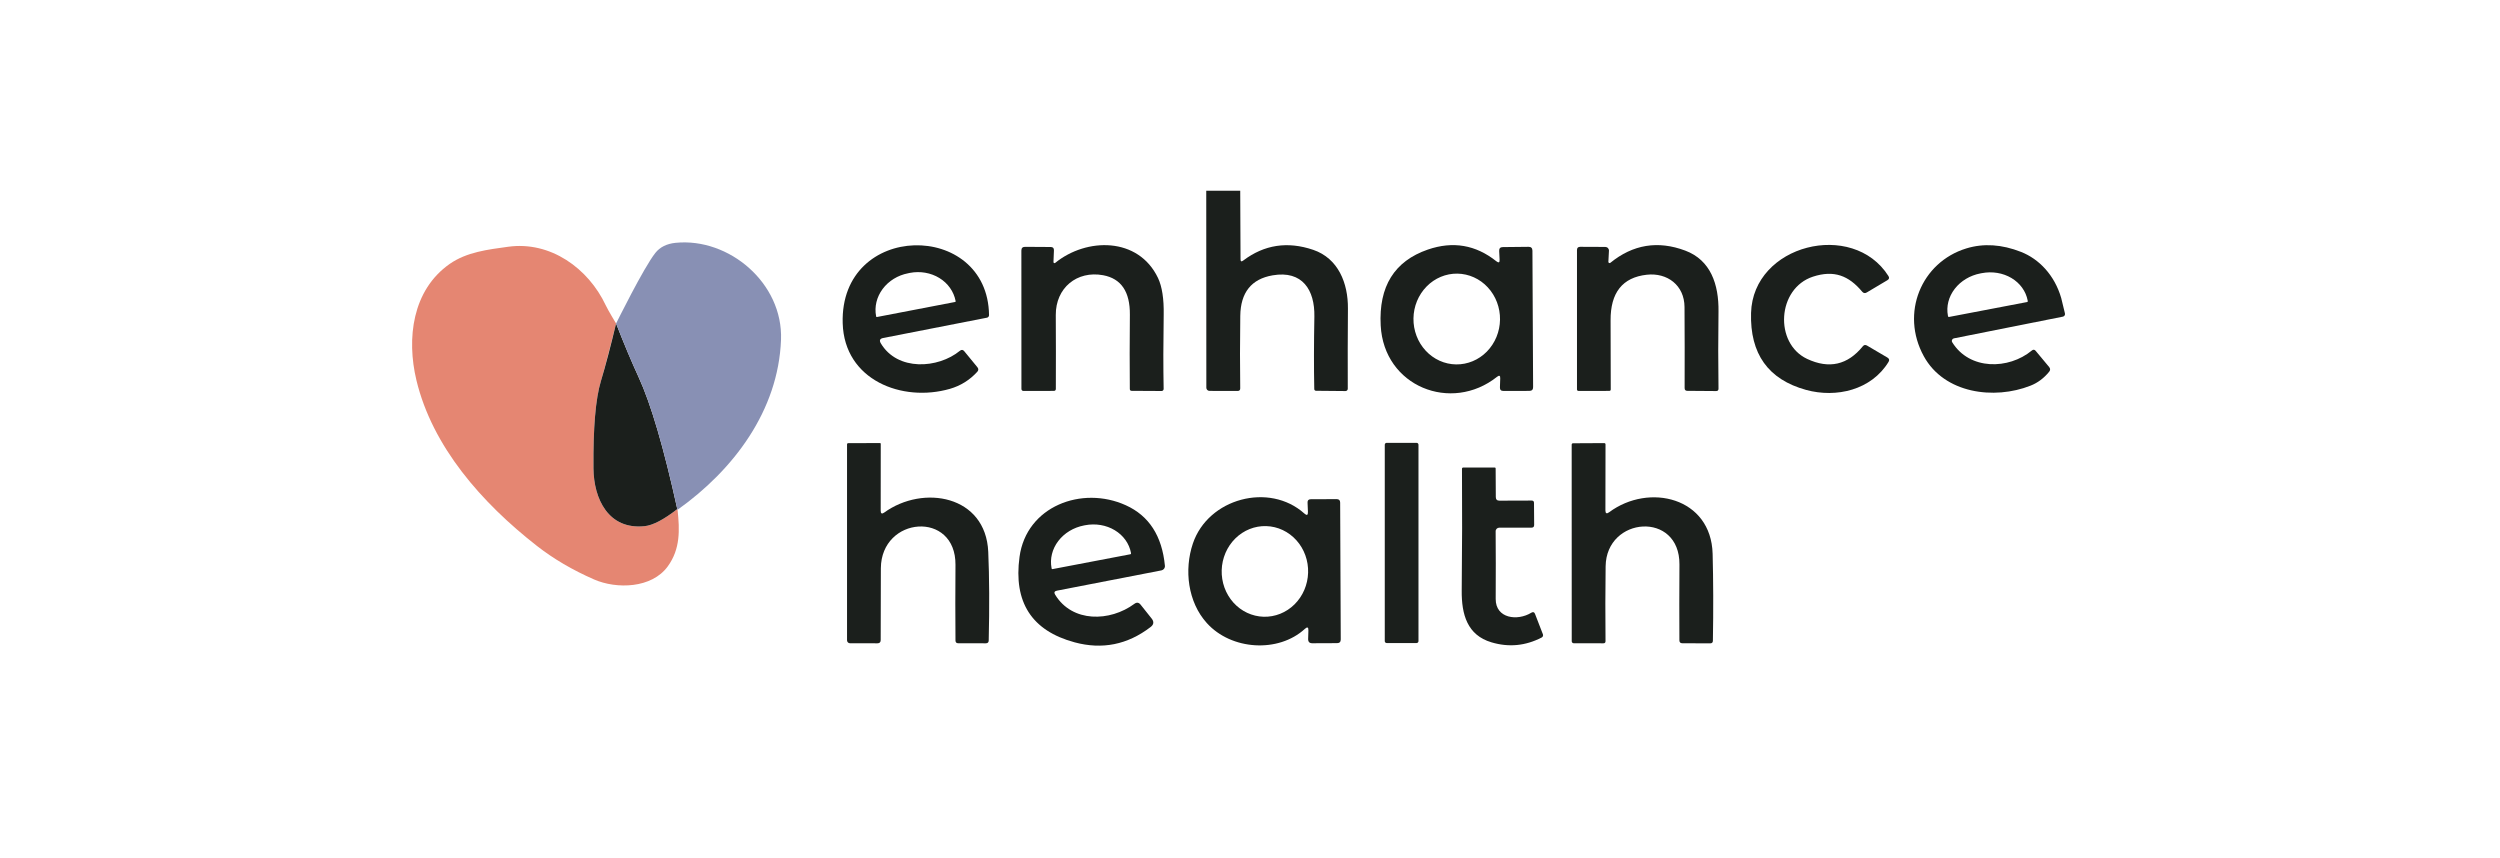
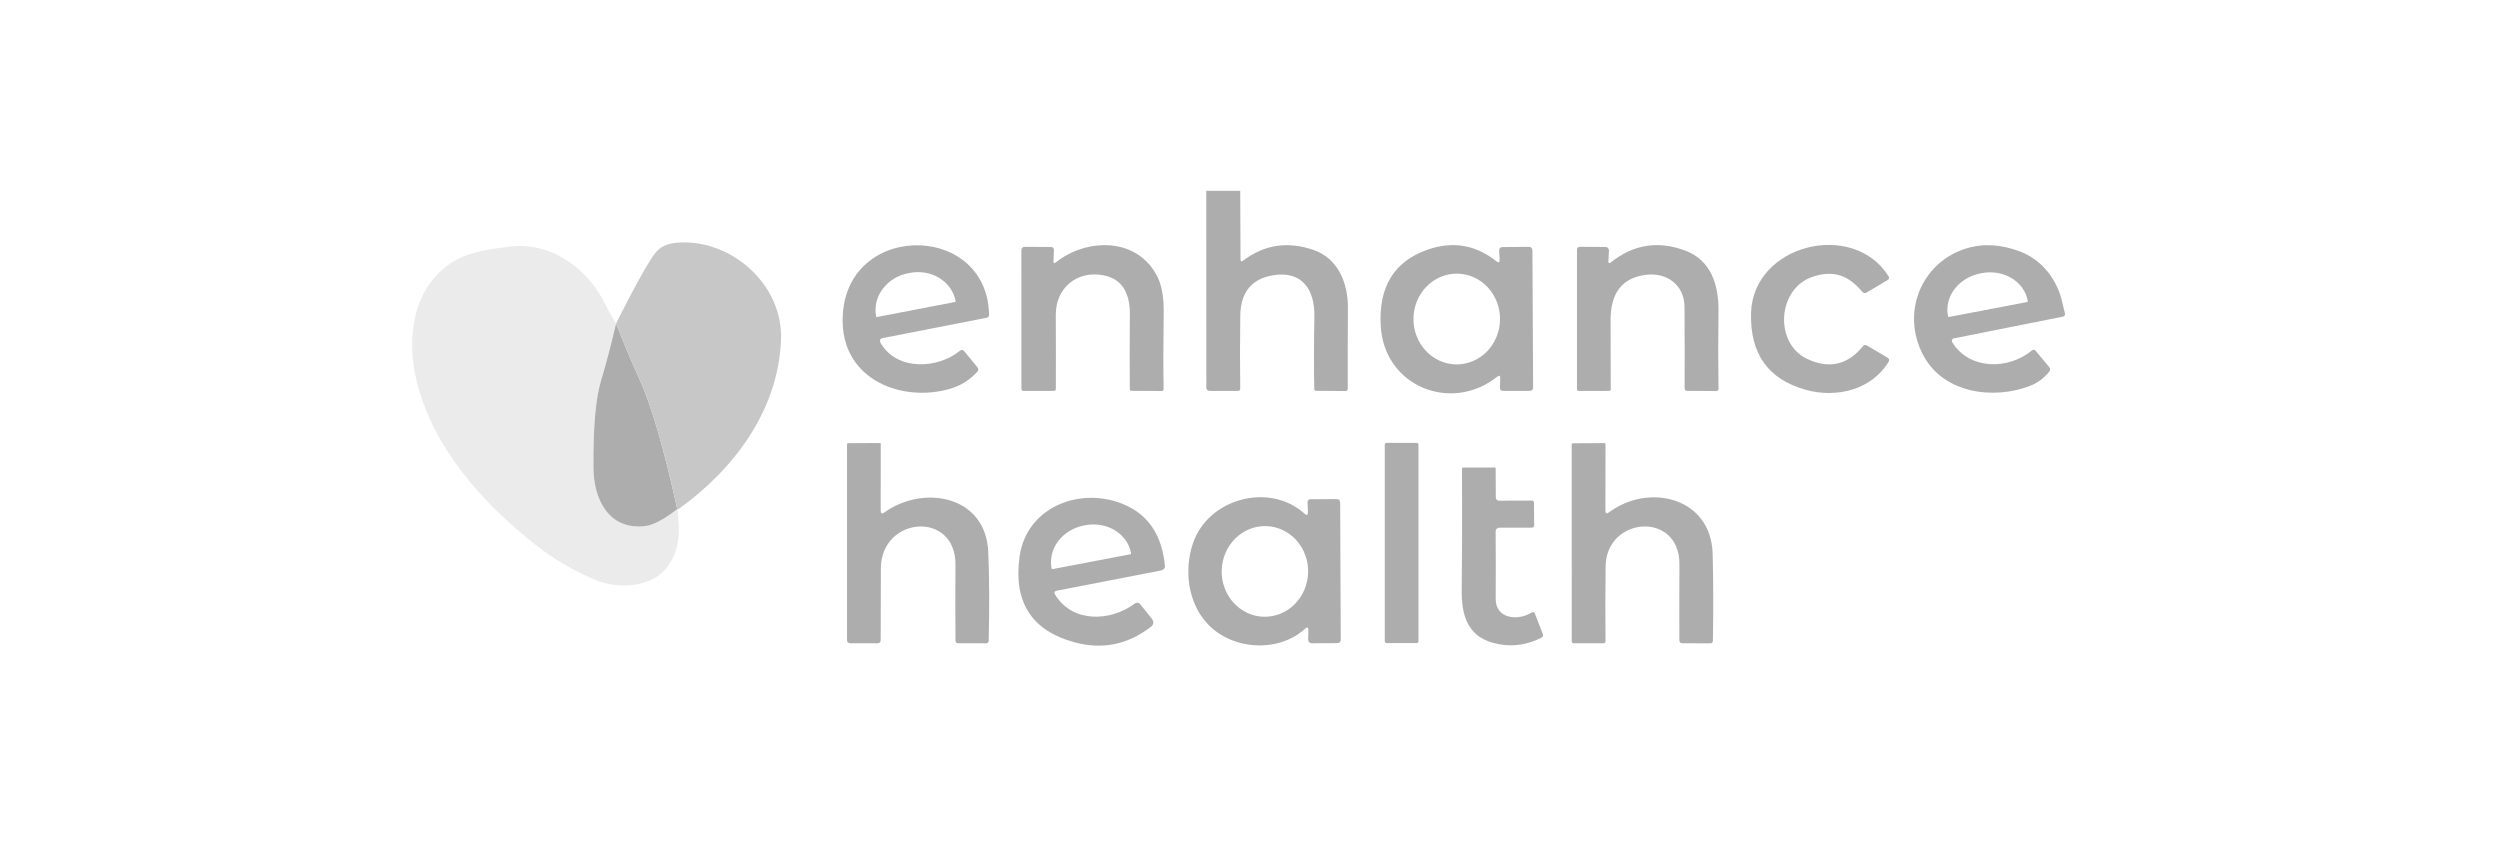
<svg xmlns="http://www.w3.org/2000/svg" width="140" height="48" viewBox="0 0 140 48" fill="none">
-   <path d="M34.501 18.117C34.501 18.117 33.913 20.468 33.654 21.331C33.355 22.325 33.214 23.956 33.234 26.223C33.249 27.945 34.075 29.674 36.096 29.466C36.563 29.417 37.174 29.097 37.928 28.508C37.934 28.521 37.939 28.534 37.943 28.546C38.067 29.685 38.099 30.745 37.398 31.713C36.498 32.956 34.53 33 33.27 32.45C32.064 31.923 30.998 31.297 30.07 30.573C26.966 28.149 24.213 25.009 23.32 21.295C22.758 18.954 23.089 16.246 25.181 14.781C26.137 14.112 27.318 13.976 28.451 13.819C30.825 13.488 32.95 15.027 33.924 17.102C34.053 17.378 34.501 18.117 34.501 18.117Z" fill="#E58672" />
-   <path d="M34.501 18.117C34.947 19.261 35.365 20.256 35.755 21.103C36.45 22.608 37.174 25.076 37.928 28.508C37.174 29.097 36.563 29.417 36.096 29.466C34.075 29.674 33.249 27.945 33.234 26.223C33.214 23.956 33.354 22.325 33.654 21.331C33.913 20.468 34.195 19.397 34.501 18.117Z" fill="#1B1F1C" />
-   <path d="M37.943 28.546C37.939 28.534 37.934 28.521 37.928 28.508C37.174 25.076 36.45 22.608 35.756 21.103C35.365 20.256 34.947 19.261 34.501 18.117C34.501 18.117 36.043 14.988 36.7 14.163C36.958 13.837 37.336 13.649 37.833 13.598C40.822 13.299 43.856 15.853 43.737 19.028C43.587 22.997 41.077 26.32 37.943 28.546Z" fill="#8890B4" />
-   <path d="M69.453 10.682L69.47 14.521C69.47 14.643 69.52 14.667 69.618 14.592C70.794 13.702 72.101 13.502 73.54 13.991C74.942 14.468 75.496 15.853 75.484 17.282C75.472 18.801 75.469 20.298 75.475 21.772C75.475 21.788 75.472 21.805 75.465 21.82C75.459 21.836 75.45 21.85 75.438 21.862C75.426 21.873 75.412 21.883 75.397 21.889C75.381 21.896 75.365 21.899 75.348 21.899L73.696 21.884C73.671 21.884 73.647 21.874 73.628 21.857C73.61 21.839 73.6 21.815 73.599 21.789C73.575 20.592 73.577 19.236 73.605 17.723C73.631 16.24 72.936 15.133 71.27 15.418C70.078 15.623 69.473 16.379 69.456 17.688C69.436 19.159 69.435 20.512 69.453 21.745C69.454 21.844 69.407 21.893 69.311 21.893L67.733 21.89C67.686 21.89 67.641 21.872 67.608 21.839C67.574 21.806 67.555 21.762 67.555 21.715L67.55 10.682H69.453Z" fill="#1B1F1C" />
-   <path d="M49.325 19.224C50.254 20.793 52.53 20.647 53.755 19.644C53.844 19.571 53.925 19.579 53.998 19.668L54.732 20.562C54.805 20.65 54.803 20.737 54.726 20.822C54.304 21.284 53.794 21.601 53.196 21.775C50.526 22.544 47.283 21.293 47.191 18.102C47.022 12.39 55.321 12.328 55.386 17.646C55.387 17.681 55.375 17.715 55.353 17.741C55.331 17.768 55.301 17.786 55.268 17.791L49.458 18.928C49.275 18.963 49.23 19.062 49.325 19.224ZM49.106 17.753L53.489 16.91C53.498 16.907 53.506 16.902 53.511 16.894C53.516 16.887 53.517 16.877 53.516 16.868L53.513 16.85C53.462 16.589 53.356 16.342 53.2 16.122C53.044 15.901 52.842 15.713 52.604 15.568C52.367 15.422 52.098 15.322 51.815 15.273C51.532 15.224 51.239 15.227 50.953 15.282L50.855 15.303C50.278 15.414 49.765 15.73 49.429 16.181C49.092 16.632 48.96 17.182 49.062 17.709L49.065 17.726C49.067 17.735 49.072 17.743 49.08 17.748C49.088 17.753 49.097 17.755 49.106 17.753Z" fill="#1B1F1C" />
-   <path d="M58.994 14.672C58.993 14.684 58.995 14.696 59.001 14.706C59.006 14.716 59.015 14.725 59.026 14.73C59.036 14.736 59.048 14.738 59.06 14.736C59.071 14.735 59.082 14.73 59.091 14.722C60.84 13.299 63.747 13.257 64.848 15.566C65.076 16.047 65.183 16.735 65.167 17.629C65.142 19.173 65.141 20.556 65.164 21.778C65.165 21.793 65.162 21.808 65.156 21.823C65.151 21.837 65.142 21.85 65.132 21.861C65.121 21.872 65.108 21.881 65.094 21.887C65.079 21.893 65.064 21.896 65.049 21.896L63.377 21.887C63.308 21.887 63.272 21.853 63.27 21.784C63.258 20.497 63.259 19.11 63.273 17.623C63.285 16.336 62.785 15.599 61.773 15.412C60.311 15.143 59.115 16.119 59.124 17.64C59.132 19.018 59.133 20.396 59.127 21.775C59.127 21.852 59.088 21.89 59.011 21.89L57.31 21.893C57.295 21.893 57.281 21.89 57.268 21.885C57.255 21.879 57.242 21.871 57.232 21.861C57.222 21.851 57.214 21.839 57.209 21.826C57.203 21.812 57.2 21.798 57.2 21.784L57.197 14.03C57.197 13.892 57.266 13.823 57.404 13.823L58.84 13.832C58.966 13.832 59.026 13.896 59.02 14.024L58.994 14.672Z" fill="#1B1F1C" />
-   <path d="M83.978 14.539L83.954 14.056C83.946 13.91 84.015 13.837 84.161 13.837L85.597 13.822C85.741 13.82 85.814 13.892 85.816 14.036L85.854 21.677C85.856 21.819 85.785 21.89 85.641 21.89L84.191 21.893C84.055 21.893 83.99 21.826 83.996 21.692L84.013 21.189C84.019 21.031 83.96 21.001 83.836 21.1C81.27 23.142 77.496 21.645 77.319 18.226C77.204 16.04 78.084 14.624 79.959 13.976C81.362 13.493 82.64 13.711 83.794 14.63C83.926 14.735 83.988 14.704 83.978 14.539ZM81.542 20.407C82.185 20.416 82.805 20.157 83.266 19.687C83.727 19.216 83.992 18.573 84.001 17.899C84.006 17.565 83.948 17.234 83.83 16.924C83.713 16.614 83.538 16.331 83.316 16.092C83.095 15.852 82.83 15.662 82.538 15.53C82.246 15.398 81.931 15.328 81.613 15.323C80.97 15.314 80.35 15.573 79.889 16.044C79.428 16.514 79.163 17.157 79.154 17.831C79.149 18.165 79.207 18.497 79.325 18.807C79.442 19.117 79.617 19.399 79.839 19.639C80.061 19.878 80.325 20.069 80.617 20.201C80.91 20.333 81.224 20.403 81.542 20.407Z" fill="#1B1F1C" />
-   <path d="M90.069 14.663C90.068 14.676 90.071 14.689 90.078 14.7C90.084 14.711 90.094 14.72 90.105 14.726C90.117 14.732 90.13 14.734 90.143 14.733C90.156 14.732 90.168 14.727 90.178 14.719C91.445 13.689 92.843 13.46 94.372 14.033C95.798 14.565 96.257 15.927 96.236 17.448C96.216 18.922 96.216 20.36 96.236 21.763C96.238 21.854 96.194 21.899 96.103 21.899L94.49 21.887C94.389 21.887 94.339 21.836 94.339 21.733C94.345 20.242 94.343 18.728 94.333 17.193C94.327 15.974 93.365 15.258 92.22 15.385C90.859 15.535 90.183 16.388 90.193 17.945C90.201 19.218 90.204 20.504 90.202 21.804C90.202 21.861 90.173 21.89 90.116 21.89L88.405 21.893C88.342 21.893 88.311 21.861 88.311 21.798V14C88.311 13.882 88.371 13.822 88.491 13.822L89.9 13.828C89.927 13.829 89.955 13.835 89.98 13.846C90.005 13.857 90.028 13.873 90.047 13.893C90.065 13.912 90.08 13.936 90.089 13.961C90.099 13.987 90.103 14.014 90.101 14.041L90.069 14.663Z" fill="#1B1F1C" />
-   <path d="M104.283 16.335C103.528 15.432 102.703 15.11 101.528 15.492C99.512 16.152 99.349 19.227 101.196 20.097C102.427 20.675 103.468 20.44 104.318 19.392C104.384 19.311 104.461 19.298 104.552 19.351L105.695 20.023C105.799 20.084 105.82 20.166 105.757 20.268C104.798 21.837 102.839 22.302 101.137 21.834C99.02 21.25 97.994 19.814 98.059 17.525C98.166 13.692 103.756 12.307 105.751 15.456C105.814 15.553 105.795 15.631 105.695 15.69L104.54 16.377C104.442 16.436 104.356 16.422 104.283 16.335Z" fill="#1B1F1C" />
-   <path d="M115.428 16.69L115.637 17.552C115.657 17.634 115.605 17.715 115.522 17.732L109.418 18.948C109.395 18.953 109.374 18.963 109.356 18.977C109.338 18.992 109.324 19.011 109.315 19.032C109.306 19.053 109.301 19.076 109.303 19.099C109.304 19.122 109.311 19.144 109.323 19.164C110.294 20.741 112.487 20.703 113.783 19.629C113.862 19.564 113.934 19.57 113.999 19.649L114.751 20.552C114.824 20.641 114.825 20.729 114.754 20.816C114.46 21.178 114.111 21.439 113.709 21.597C111.676 22.402 108.876 22.041 107.731 19.945C106.414 17.542 107.586 14.686 110.116 13.911C111.077 13.617 112.097 13.682 113.176 14.106C114.179 14.499 115.054 15.399 115.428 16.69ZM109.148 17.749L113.514 16.915C113.52 16.914 113.527 16.911 113.532 16.908C113.538 16.904 113.543 16.9 113.547 16.894C113.551 16.889 113.553 16.882 113.555 16.876C113.556 16.869 113.556 16.862 113.555 16.856L113.549 16.826C113.45 16.309 113.124 15.857 112.643 15.57C112.161 15.283 111.565 15.185 110.983 15.296L110.903 15.311C110.322 15.422 109.804 15.733 109.463 16.177C109.121 16.621 108.985 17.161 109.083 17.678L109.089 17.708C109.09 17.715 109.093 17.721 109.096 17.727C109.1 17.733 109.105 17.737 109.11 17.741C109.116 17.745 109.122 17.748 109.128 17.749C109.135 17.751 109.142 17.751 109.148 17.749Z" fill="#1B1F1C" />
-   <path d="M49.517 28.703C51.699 27.123 55.206 27.735 55.342 30.905C55.403 32.325 55.412 33.98 55.368 35.868C55.366 35.972 55.312 36.025 55.206 36.025L53.661 36.022C53.56 36.022 53.509 35.972 53.507 35.871C53.495 34.51 53.495 33.098 53.507 31.636C53.533 28.573 49.346 28.904 49.328 31.825C49.32 33.248 49.317 34.586 49.319 35.838C49.321 35.963 49.26 36.025 49.136 36.025L47.597 36.022C47.553 36.022 47.512 36.004 47.481 35.973C47.451 35.942 47.434 35.9 47.434 35.856V24.888C47.434 24.843 47.458 24.819 47.505 24.817L49.281 24.811C49.308 24.811 49.322 24.825 49.322 24.853L49.319 28.599C49.319 28.763 49.385 28.798 49.517 28.703Z" fill="#1B1F1C" />
-   <path d="M79.328 24.799H77.653C77.594 24.799 77.547 24.847 77.547 24.906V35.903C77.547 35.962 77.594 36.01 77.653 36.01H79.328C79.387 36.01 79.435 35.962 79.435 35.903V24.906C79.435 24.847 79.387 24.799 79.328 24.799Z" fill="#1B1F1C" />
-   <path d="M90.113 28.685C92.35 27.025 95.825 27.859 95.907 31.014C95.947 32.52 95.952 34.141 95.922 35.88C95.922 35.978 95.872 36.028 95.771 36.028L94.209 36.022C94.1 36.022 94.046 35.967 94.046 35.859C94.038 34.569 94.039 33.153 94.049 31.612C94.07 28.602 89.95 28.916 89.915 31.713C89.897 33.064 89.895 34.462 89.909 35.906C89.909 35.985 89.869 36.025 89.79 36.025L88.127 36.022C88.113 36.022 88.098 36.019 88.085 36.013C88.072 36.008 88.06 36 88.05 35.989C88.039 35.979 88.031 35.967 88.026 35.954C88.02 35.941 88.017 35.926 88.017 35.912L88.014 24.906C88.014 24.851 88.042 24.823 88.097 24.823L89.832 24.814C89.883 24.814 89.909 24.84 89.909 24.891L89.903 28.581C89.903 28.755 89.973 28.79 90.113 28.685Z" fill="#1B1F1C" />
-   <path d="M83.969 28.037L85.774 28.031C85.859 28.031 85.902 28.073 85.904 28.158L85.913 29.398C85.913 29.499 85.863 29.549 85.762 29.549H83.96C83.933 29.549 83.906 29.555 83.881 29.565C83.856 29.575 83.834 29.59 83.814 29.609C83.796 29.628 83.781 29.651 83.77 29.676C83.76 29.7 83.755 29.727 83.756 29.753C83.766 30.916 83.767 32.178 83.759 33.542C83.753 34.637 84.978 34.791 85.756 34.311C85.853 34.252 85.921 34.275 85.961 34.379L86.402 35.519C86.415 35.552 86.415 35.589 86.403 35.622C86.391 35.655 86.368 35.683 86.337 35.699C85.431 36.169 84.494 36.26 83.525 35.971C82.164 35.569 81.844 34.406 81.856 33.074C81.881 30.72 81.886 28.448 81.871 26.258C81.871 26.207 81.897 26.181 81.951 26.181H83.706C83.739 26.181 83.756 26.198 83.756 26.232L83.765 27.833C83.765 27.969 83.833 28.037 83.969 28.037Z" fill="#1B1F1C" />
-   <path d="M59.088 33.302C60.047 34.879 62.163 34.82 63.522 33.817C63.654 33.718 63.771 33.733 63.874 33.861L64.489 34.634C64.635 34.815 64.616 34.976 64.43 35.116C63.142 36.103 61.725 36.388 60.18 35.971C57.777 35.322 56.748 33.726 57.094 31.183C57.478 28.354 60.583 27.179 63.045 28.294C64.345 28.882 65.075 30.012 65.235 31.683C65.241 31.742 65.224 31.801 65.189 31.849C65.153 31.896 65.101 31.929 65.043 31.941L59.189 33.077C59.047 33.105 59.013 33.18 59.088 33.302ZM58.943 31.87L63.303 31.038C63.314 31.036 63.324 31.029 63.331 31.02C63.337 31.011 63.34 30.999 63.338 30.988L63.335 30.961C63.286 30.703 63.181 30.458 63.025 30.24C62.869 30.022 62.666 29.836 62.428 29.693C62.189 29.549 61.92 29.45 61.635 29.402C61.349 29.354 61.054 29.358 60.766 29.413L60.704 29.425C60.416 29.48 60.141 29.585 59.893 29.735C59.646 29.884 59.432 30.076 59.263 30.297C59.094 30.519 58.974 30.766 58.91 31.026C58.845 31.286 58.837 31.552 58.887 31.81L58.89 31.834C58.891 31.84 58.893 31.846 58.897 31.851C58.9 31.855 58.904 31.86 58.909 31.863C58.914 31.866 58.92 31.869 58.926 31.87C58.931 31.871 58.938 31.871 58.943 31.87Z" fill="#1B1F1C" />
-   <path d="M73.244 28.661L73.223 28.146C73.217 28.022 73.276 27.959 73.401 27.957L74.854 27.951C74.984 27.951 75.049 28.016 75.049 28.146L75.082 35.809C75.082 35.947 75.013 36.016 74.874 36.016L73.492 36.022C73.331 36.024 73.252 35.943 73.256 35.779L73.27 35.311C73.278 35.12 73.212 35.089 73.072 35.217C71.592 36.575 68.955 36.415 67.582 34.891C66.517 33.713 66.304 31.911 66.801 30.437C67.656 27.904 71.08 26.995 73.043 28.756C73.184 28.884 73.252 28.853 73.244 28.661ZM70.759 34.538C71.401 34.557 72.025 34.308 72.493 33.845C72.96 33.383 73.234 32.745 73.254 32.072C73.264 31.738 73.212 31.406 73.099 31.095C72.987 30.783 72.817 30.498 72.599 30.256C72.381 30.013 72.12 29.819 71.83 29.682C71.54 29.546 71.228 29.471 70.91 29.462C70.268 29.442 69.645 29.692 69.177 30.154C68.709 30.617 68.435 31.255 68.415 31.928C68.405 32.261 68.458 32.593 68.57 32.905C68.683 33.216 68.853 33.501 69.07 33.744C69.288 33.986 69.549 34.181 69.839 34.317C70.129 34.453 70.442 34.528 70.759 34.538Z" fill="#1B1F1C" />
+   <path d="M34.501 18.117C34.501 18.117 33.913 20.468 33.654 21.331C33.355 22.325 33.214 23.956 33.234 26.223C33.249 27.945 34.075 29.674 36.096 29.466C36.563 29.417 37.174 29.097 37.928 28.508C37.934 28.521 37.939 28.534 37.943 28.546C38.067 29.685 38.099 30.745 37.398 31.713C36.498 32.956 34.53 33 33.27 32.45C32.064 31.923 30.998 31.297 30.07 30.573C26.966 28.149 24.213 25.009 23.32 21.295C22.758 18.954 23.089 16.246 25.181 14.781C26.137 14.112 27.318 13.976 28.451 13.819C30.825 13.488 32.95 15.027 33.924 17.102C34.053 17.378 34.501 18.117 34.501 18.117Z" fill="#EBEBEB" />
+   <path d="M34.501 18.117C34.947 19.261 35.365 20.256 35.755 21.103C36.45 22.608 37.174 25.076 37.928 28.508C37.174 29.097 36.563 29.417 36.096 29.466C34.075 29.674 33.249 27.945 33.234 26.223C33.214 23.956 33.354 22.325 33.654 21.331C33.913 20.468 34.195 19.397 34.501 18.117Z" fill="#AEADAD" />
+   <path d="M37.943 28.546C37.939 28.534 37.934 28.521 37.928 28.508C37.174 25.076 36.45 22.608 35.756 21.103C35.365 20.256 34.947 19.261 34.501 18.117C34.501 18.117 36.043 14.988 36.7 14.163C36.958 13.837 37.336 13.649 37.833 13.598C40.822 13.299 43.856 15.853 43.738 19.028C43.587 22.997 41.077 26.32 37.943 28.546Z" fill="#C7C7C7" />
+   <path d="M69.453 10.683L69.47 14.521C69.47 14.643 69.52 14.667 69.618 14.592C70.794 13.702 72.101 13.502 73.54 13.991C74.942 14.468 75.496 15.853 75.484 17.282C75.472 18.802 75.469 20.298 75.475 21.772C75.475 21.789 75.472 21.805 75.465 21.821C75.459 21.836 75.45 21.85 75.438 21.862C75.426 21.874 75.412 21.883 75.397 21.889C75.381 21.896 75.365 21.899 75.348 21.899L73.696 21.884C73.671 21.884 73.647 21.875 73.628 21.857C73.61 21.839 73.6 21.815 73.599 21.79C73.575 20.592 73.577 19.237 73.605 17.723C73.631 16.241 72.936 15.134 71.27 15.418C70.078 15.623 69.473 16.38 69.456 17.688C69.436 19.16 69.435 20.512 69.453 21.745C69.454 21.844 69.407 21.893 69.311 21.893L67.733 21.89C67.686 21.89 67.641 21.872 67.608 21.839C67.574 21.806 67.555 21.762 67.555 21.716L67.55 10.683H69.453Z" fill="#AEADAD" />
+   <path d="M49.325 19.224C50.254 20.793 52.53 20.647 53.755 19.644C53.844 19.571 53.925 19.579 53.998 19.668L54.732 20.562C54.805 20.65 54.803 20.737 54.726 20.822C54.304 21.284 53.794 21.601 53.196 21.775C50.527 22.544 47.283 21.293 47.191 18.102C47.023 12.39 55.321 12.328 55.386 17.646C55.387 17.681 55.375 17.715 55.353 17.741C55.332 17.768 55.301 17.786 55.268 17.791L49.458 18.928C49.275 18.963 49.23 19.062 49.325 19.224ZM49.106 17.753L53.489 16.91C53.498 16.907 53.506 16.902 53.511 16.894C53.516 16.887 53.517 16.877 53.516 16.868L53.513 16.85C53.462 16.589 53.356 16.342 53.2 16.122C53.045 15.901 52.842 15.713 52.604 15.568C52.367 15.422 52.098 15.322 51.815 15.273C51.532 15.224 51.239 15.227 50.953 15.282L50.855 15.303C50.278 15.414 49.765 15.73 49.429 16.181C49.092 16.632 48.96 17.182 49.062 17.709L49.065 17.726C49.067 17.735 49.072 17.743 49.08 17.748C49.088 17.753 49.097 17.755 49.106 17.753Z" fill="#AEADAD" />
+   <path d="M58.994 14.672C58.993 14.684 58.995 14.695 59.001 14.706C59.006 14.716 59.015 14.725 59.026 14.73C59.036 14.735 59.048 14.738 59.06 14.736C59.071 14.735 59.082 14.73 59.091 14.722C60.84 13.299 63.747 13.257 64.848 15.566C65.076 16.047 65.183 16.735 65.167 17.628C65.142 19.173 65.141 20.556 65.164 21.777C65.165 21.793 65.162 21.808 65.156 21.823C65.151 21.837 65.142 21.85 65.132 21.861C65.121 21.872 65.108 21.881 65.094 21.887C65.079 21.893 65.064 21.896 65.049 21.896L63.377 21.887C63.308 21.887 63.272 21.852 63.27 21.784C63.258 20.497 63.259 19.11 63.273 17.622C63.285 16.336 62.785 15.599 61.773 15.412C60.311 15.142 59.115 16.119 59.124 17.64C59.132 19.017 59.133 20.395 59.127 21.775C59.127 21.852 59.088 21.89 59.011 21.89L57.31 21.893C57.295 21.893 57.281 21.89 57.268 21.885C57.255 21.879 57.242 21.871 57.232 21.861C57.222 21.851 57.214 21.839 57.209 21.825C57.203 21.812 57.2 21.798 57.2 21.784L57.197 14.03C57.197 13.892 57.266 13.822 57.404 13.822L58.84 13.831C58.966 13.831 59.026 13.895 59.02 14.024L58.994 14.672Z" fill="#AEADAD" />
+   <path d="M83.978 14.539L83.954 14.056C83.946 13.91 84.015 13.837 84.161 13.837L85.597 13.822C85.741 13.82 85.814 13.892 85.816 14.036L85.854 21.677C85.856 21.819 85.785 21.89 85.641 21.89L84.191 21.893C84.055 21.893 83.99 21.826 83.996 21.692L84.013 21.189C84.019 21.031 83.96 21.001 83.836 21.1C81.27 23.142 77.496 21.645 77.319 18.226C77.204 16.04 78.085 14.624 79.959 13.976C81.362 13.493 82.64 13.711 83.794 14.63C83.927 14.735 83.988 14.704 83.978 14.539ZM81.542 20.407C82.185 20.416 82.805 20.157 83.266 19.687C83.728 19.216 83.992 18.573 84.001 17.899C84.006 17.565 83.948 17.234 83.83 16.924C83.713 16.614 83.538 16.331 83.317 16.092C83.095 15.852 82.83 15.662 82.538 15.53C82.246 15.398 81.931 15.328 81.613 15.323C80.97 15.314 80.35 15.573 79.889 16.044C79.428 16.514 79.163 17.157 79.154 17.831C79.149 18.165 79.207 18.497 79.325 18.807C79.442 19.117 79.617 19.399 79.839 19.639C80.061 19.878 80.325 20.069 80.617 20.201C80.91 20.333 81.224 20.403 81.542 20.407Z" fill="#AEADAD" />
+   <path d="M90.069 14.663C90.068 14.676 90.071 14.689 90.078 14.7C90.084 14.711 90.094 14.72 90.105 14.726C90.117 14.732 90.13 14.734 90.143 14.733C90.156 14.732 90.168 14.727 90.178 14.719C91.445 13.689 92.843 13.46 94.372 14.033C95.798 14.565 96.257 15.927 96.236 17.448C96.216 18.922 96.216 20.36 96.236 21.763C96.238 21.854 96.194 21.899 96.103 21.899L94.49 21.887C94.389 21.887 94.339 21.836 94.339 21.733C94.345 20.242 94.343 18.728 94.333 17.193C94.327 15.974 93.365 15.258 92.22 15.385C90.859 15.535 90.183 16.388 90.193 17.945C90.201 19.218 90.204 20.504 90.202 21.804C90.202 21.861 90.173 21.89 90.116 21.89L88.405 21.893C88.342 21.893 88.311 21.861 88.311 21.798V14C88.311 13.882 88.371 13.822 88.491 13.822L89.9 13.828C89.927 13.829 89.955 13.835 89.98 13.846C90.005 13.857 90.028 13.873 90.047 13.893C90.065 13.912 90.08 13.936 90.089 13.961C90.099 13.987 90.103 14.014 90.101 14.041L90.069 14.663Z" fill="#AEADAD" />
+   <path d="M104.283 16.335C103.528 15.433 102.703 15.11 101.528 15.492C99.512 16.152 99.349 19.227 101.196 20.097C102.427 20.675 103.468 20.44 104.318 19.393C104.384 19.312 104.461 19.298 104.552 19.351L105.695 20.023C105.799 20.084 105.82 20.166 105.757 20.269C104.798 21.837 102.839 22.302 101.137 21.834C99.02 21.25 97.994 19.814 98.059 17.525C98.166 13.693 103.756 12.307 105.751 15.456C105.814 15.553 105.795 15.631 105.695 15.69L104.54 16.377C104.442 16.436 104.356 16.422 104.283 16.335Z" fill="#AEADAD" />
+   <path d="M115.428 16.69L115.637 17.552C115.657 17.634 115.605 17.715 115.522 17.732L109.418 18.948C109.395 18.953 109.374 18.963 109.356 18.977C109.338 18.992 109.324 19.011 109.315 19.032C109.306 19.053 109.301 19.076 109.303 19.099C109.304 19.122 109.311 19.144 109.323 19.164C110.294 20.741 112.487 20.703 113.783 19.629C113.862 19.564 113.934 19.57 113.999 19.649L114.751 20.552C114.824 20.641 114.825 20.729 114.754 20.816C114.46 21.178 114.111 21.439 113.709 21.597C111.676 22.402 108.876 22.041 107.731 19.945C106.414 17.542 107.586 14.686 110.116 13.911C111.077 13.617 112.097 13.682 113.176 14.106C114.179 14.499 115.054 15.399 115.428 16.69ZM109.148 17.749L113.514 16.915C113.52 16.914 113.527 16.911 113.532 16.908C113.538 16.904 113.543 16.9 113.547 16.894C113.551 16.889 113.553 16.882 113.555 16.876C113.556 16.869 113.556 16.862 113.555 16.856L113.549 16.826C113.45 16.309 113.124 15.857 112.643 15.57C112.161 15.283 111.565 15.185 110.983 15.296L110.903 15.311C110.322 15.422 109.804 15.733 109.463 16.177C109.121 16.621 108.985 17.161 109.083 17.678L109.089 17.708C109.09 17.715 109.093 17.721 109.096 17.727C109.1 17.733 109.105 17.737 109.11 17.741C109.116 17.745 109.122 17.748 109.128 17.749C109.135 17.751 109.142 17.751 109.148 17.749Z" fill="#AEADAD" />
+   <path d="M49.517 28.703C51.699 27.123 55.206 27.735 55.342 30.905C55.403 32.326 55.412 33.98 55.368 35.868C55.366 35.973 55.312 36.025 55.206 36.025L53.661 36.022C53.56 36.022 53.509 35.972 53.507 35.871C53.495 34.51 53.495 33.098 53.507 31.636C53.533 28.573 49.346 28.904 49.328 31.826C49.32 33.248 49.317 34.586 49.319 35.839C49.321 35.963 49.26 36.025 49.136 36.025L47.597 36.022C47.553 36.022 47.512 36.005 47.481 35.974C47.451 35.943 47.434 35.9 47.434 35.856V24.889C47.434 24.843 47.458 24.819 47.505 24.817L49.281 24.811C49.308 24.811 49.322 24.825 49.322 24.853L49.319 28.6C49.319 28.763 49.385 28.798 49.517 28.703Z" fill="#AEADAD" />
+   <path d="M79.329 24.799H77.653C77.595 24.799 77.547 24.847 77.547 24.906V35.903C77.547 35.962 77.595 36.01 77.653 36.01H79.329C79.387 36.01 79.435 35.962 79.435 35.903V24.906C79.435 24.847 79.387 24.799 79.329 24.799Z" fill="#AEADAD" />
+   <path d="M90.113 28.685C92.35 27.025 95.825 27.859 95.908 31.014C95.947 32.52 95.952 34.141 95.922 35.88C95.922 35.978 95.872 36.028 95.772 36.028L94.209 36.022C94.1 36.022 94.046 35.967 94.046 35.859C94.038 34.569 94.039 33.153 94.049 31.612C94.07 28.602 89.95 28.916 89.915 31.713C89.897 33.064 89.895 34.462 89.909 35.906C89.909 35.985 89.869 36.025 89.79 36.025L88.127 36.022C88.113 36.022 88.099 36.019 88.085 36.013C88.072 36.008 88.06 36 88.05 35.989C88.04 35.979 88.031 35.967 88.026 35.954C88.02 35.941 88.018 35.926 88.018 35.912L88.015 24.906C88.015 24.851 88.042 24.823 88.097 24.823L89.832 24.814C89.883 24.814 89.909 24.84 89.909 24.891L89.903 28.581C89.903 28.755 89.973 28.79 90.113 28.685Z" fill="#AEADAD" />
+   <path d="M83.969 28.037L85.774 28.031C85.859 28.031 85.902 28.074 85.904 28.159L85.913 29.399C85.913 29.499 85.863 29.55 85.762 29.55H83.96C83.933 29.55 83.906 29.555 83.881 29.565C83.856 29.576 83.834 29.591 83.814 29.61C83.796 29.629 83.781 29.651 83.77 29.676C83.76 29.701 83.755 29.727 83.756 29.754C83.766 30.916 83.767 32.179 83.759 33.542C83.753 34.637 84.978 34.791 85.756 34.311C85.853 34.252 85.921 34.275 85.961 34.38L86.402 35.519C86.415 35.552 86.415 35.589 86.403 35.622C86.391 35.656 86.368 35.683 86.337 35.699C85.431 36.169 84.494 36.26 83.525 35.972C82.164 35.569 81.844 34.406 81.856 33.074C81.881 30.721 81.886 28.449 81.871 26.259C81.871 26.207 81.897 26.182 81.951 26.182H83.706C83.739 26.182 83.756 26.198 83.756 26.232L83.765 27.833C83.765 27.969 83.833 28.037 83.969 28.037Z" fill="#AEADAD" />
+   <path d="M59.088 33.302C60.047 34.88 62.163 34.82 63.522 33.817C63.654 33.718 63.771 33.733 63.874 33.861L64.489 34.634C64.635 34.816 64.616 34.976 64.43 35.116C63.142 36.103 61.725 36.388 60.18 35.972C57.777 35.322 56.748 33.726 57.094 31.183C57.478 28.354 60.583 27.179 63.045 28.295C64.345 28.883 65.075 30.012 65.235 31.683C65.241 31.742 65.224 31.802 65.189 31.849C65.153 31.897 65.101 31.929 65.043 31.941L59.189 33.077C59.047 33.105 59.013 33.18 59.088 33.302ZM58.943 31.87L63.303 31.038C63.314 31.036 63.324 31.03 63.331 31.02C63.337 31.011 63.34 30.999 63.338 30.988L63.335 30.961C63.286 30.703 63.181 30.458 63.025 30.24C62.869 30.023 62.666 29.837 62.428 29.693C62.189 29.549 61.92 29.45 61.635 29.402C61.349 29.355 61.054 29.358 60.766 29.413L60.704 29.425C60.416 29.48 60.141 29.585 59.893 29.735C59.646 29.885 59.432 30.076 59.263 30.297C59.094 30.519 58.974 30.767 58.91 31.026C58.845 31.286 58.837 31.552 58.887 31.811L58.89 31.834C58.891 31.84 58.893 31.846 58.897 31.851C58.9 31.856 58.904 31.86 58.909 31.863C58.914 31.867 58.92 31.869 58.926 31.87C58.931 31.871 58.938 31.871 58.943 31.87Z" fill="#AEADAD" />
+   <path d="M73.244 28.661L73.223 28.146C73.217 28.022 73.276 27.959 73.401 27.957L74.854 27.951C74.984 27.951 75.049 28.016 75.049 28.146L75.082 35.809C75.082 35.947 75.013 36.016 74.874 36.016L73.492 36.022C73.331 36.024 73.252 35.943 73.256 35.779L73.27 35.311C73.278 35.12 73.212 35.089 73.072 35.217C71.592 36.575 68.955 36.415 67.582 34.891C66.517 33.713 66.304 31.911 66.801 30.437C67.656 27.904 71.08 26.995 73.043 28.756C73.184 28.884 73.252 28.853 73.244 28.661ZM70.759 34.538C71.401 34.557 72.025 34.308 72.493 33.845C72.96 33.383 73.234 32.745 73.254 32.072C73.264 31.738 73.212 31.406 73.099 31.095C72.987 30.783 72.817 30.498 72.599 30.256C72.381 30.013 72.12 29.819 71.83 29.682C71.54 29.546 71.228 29.471 70.91 29.462C70.268 29.442 69.645 29.692 69.177 30.154C68.709 30.617 68.435 31.255 68.415 31.928C68.405 32.261 68.458 32.593 68.57 32.905C68.683 33.216 68.853 33.501 69.07 33.744C69.288 33.986 69.549 34.181 69.839 34.317C70.129 34.453 70.442 34.528 70.759 34.538Z" fill="#AEADAD" />
</svg>
